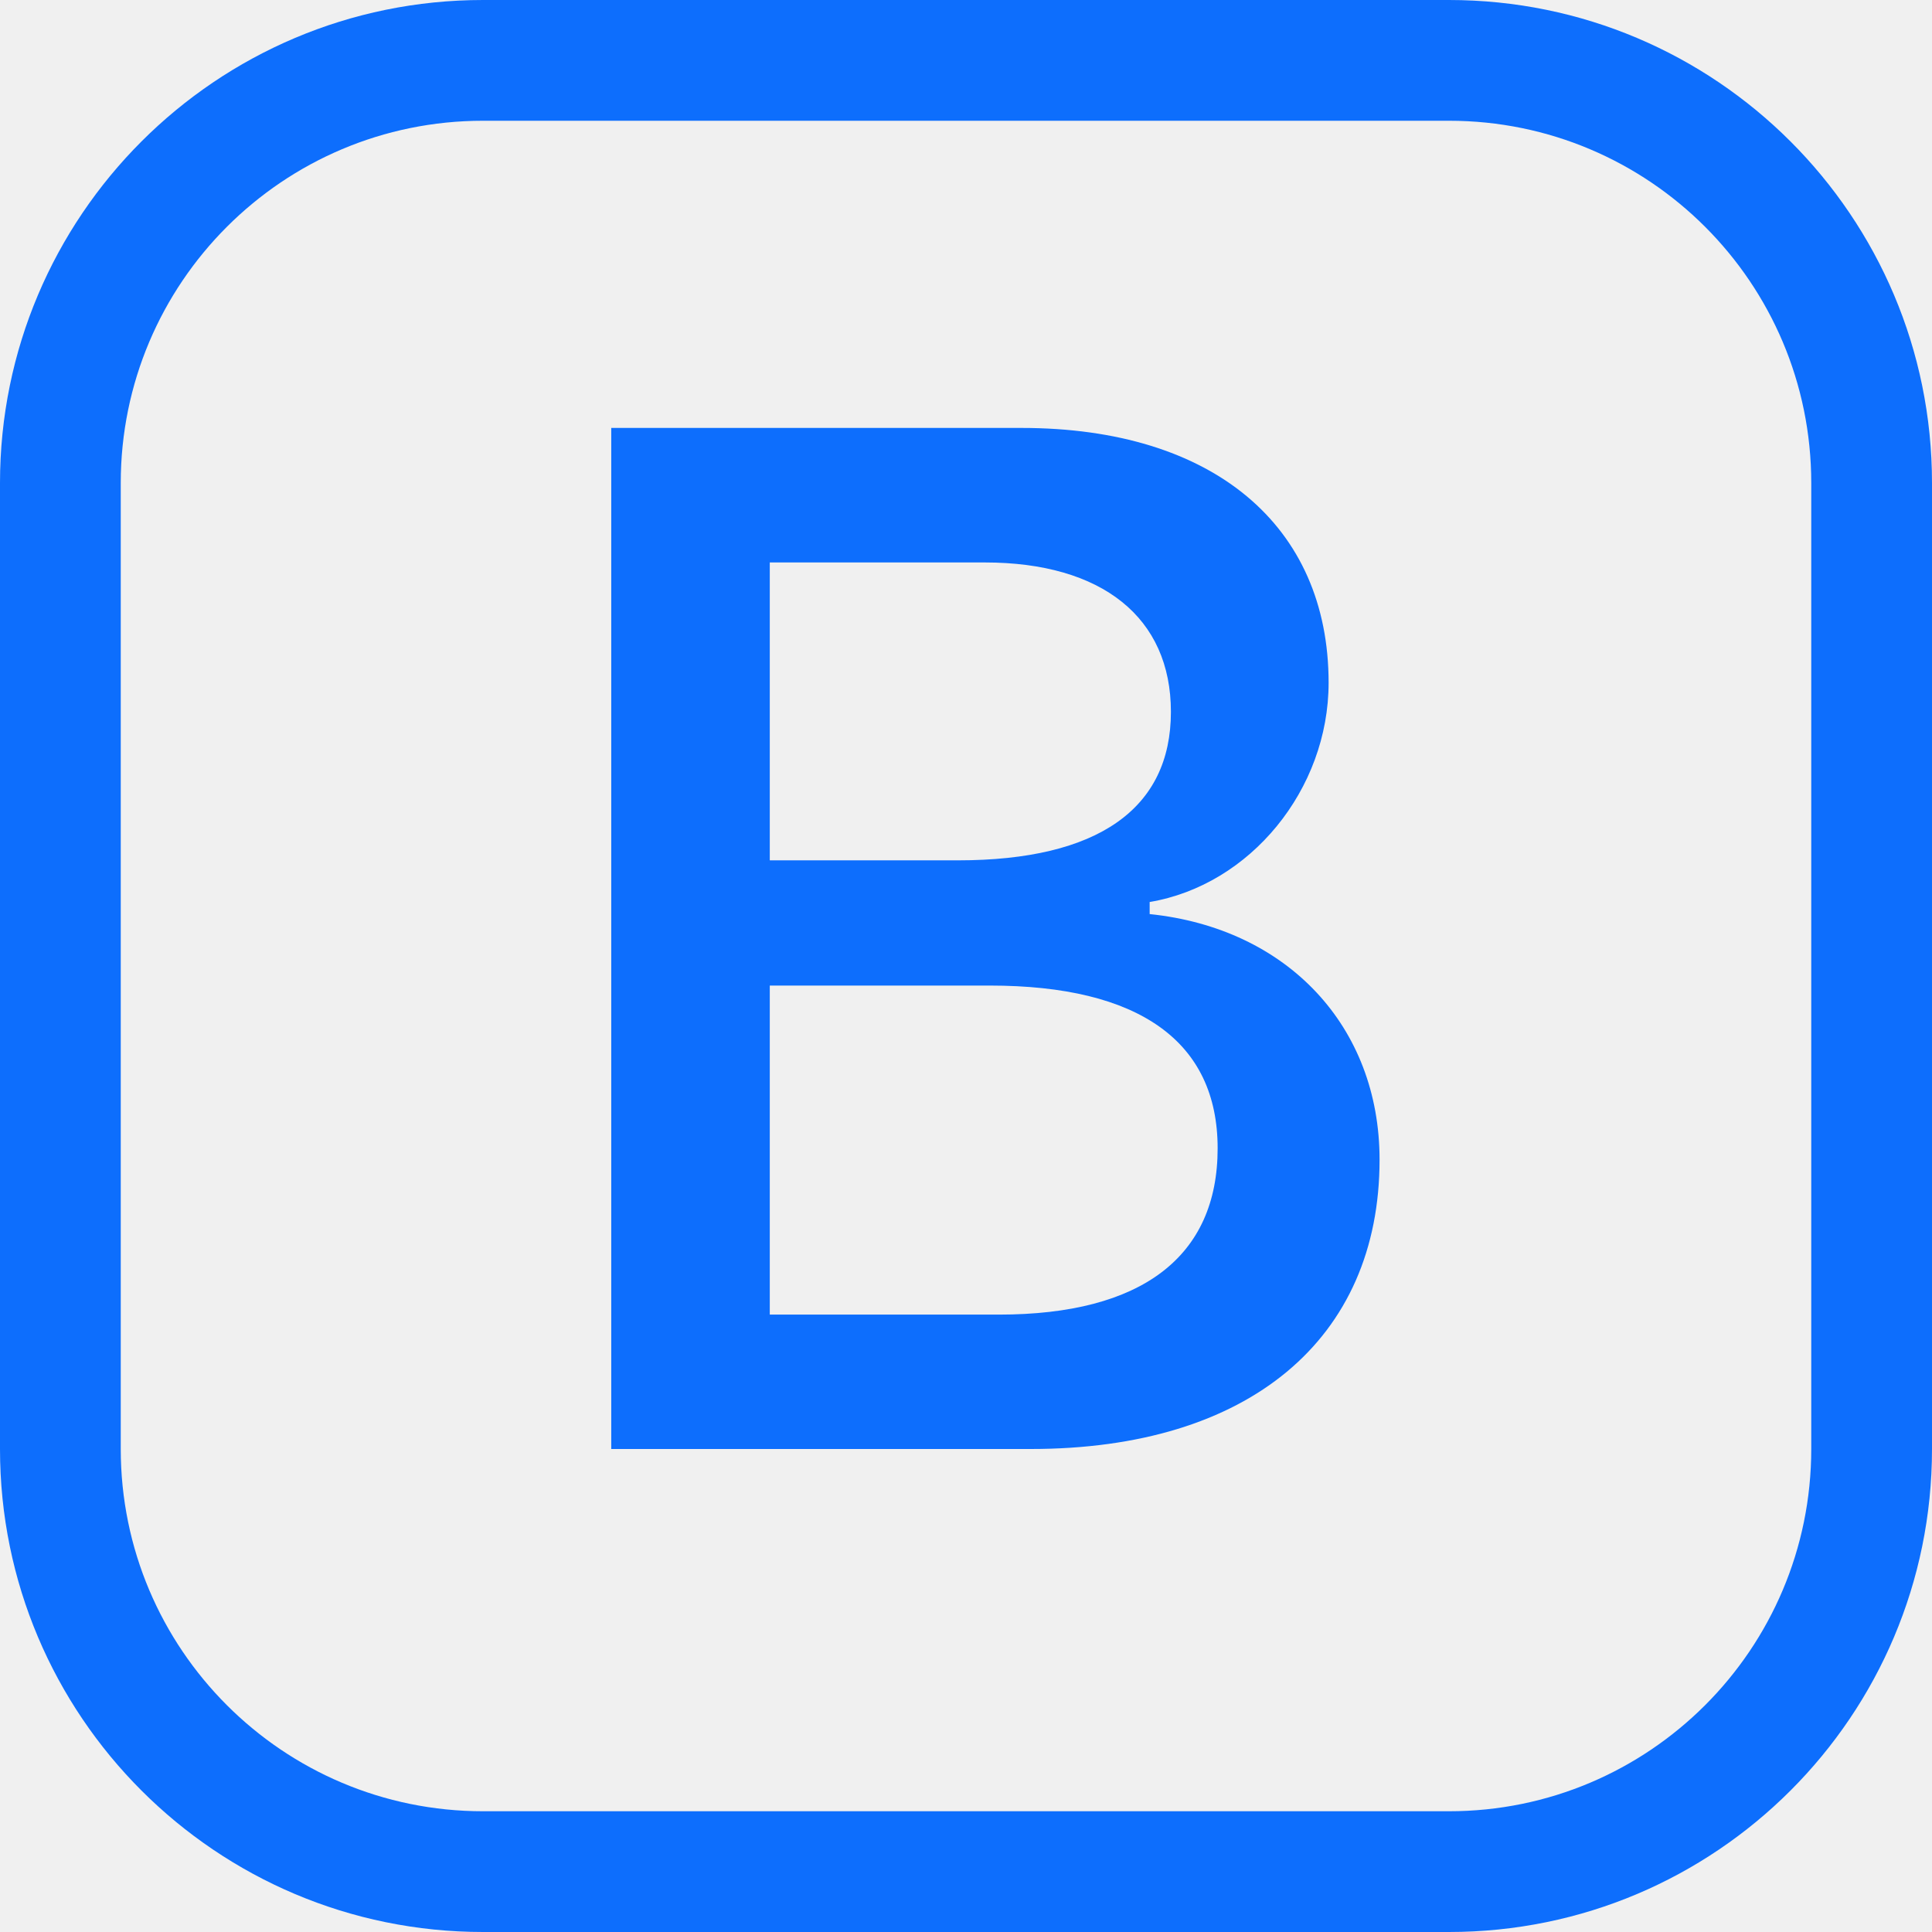
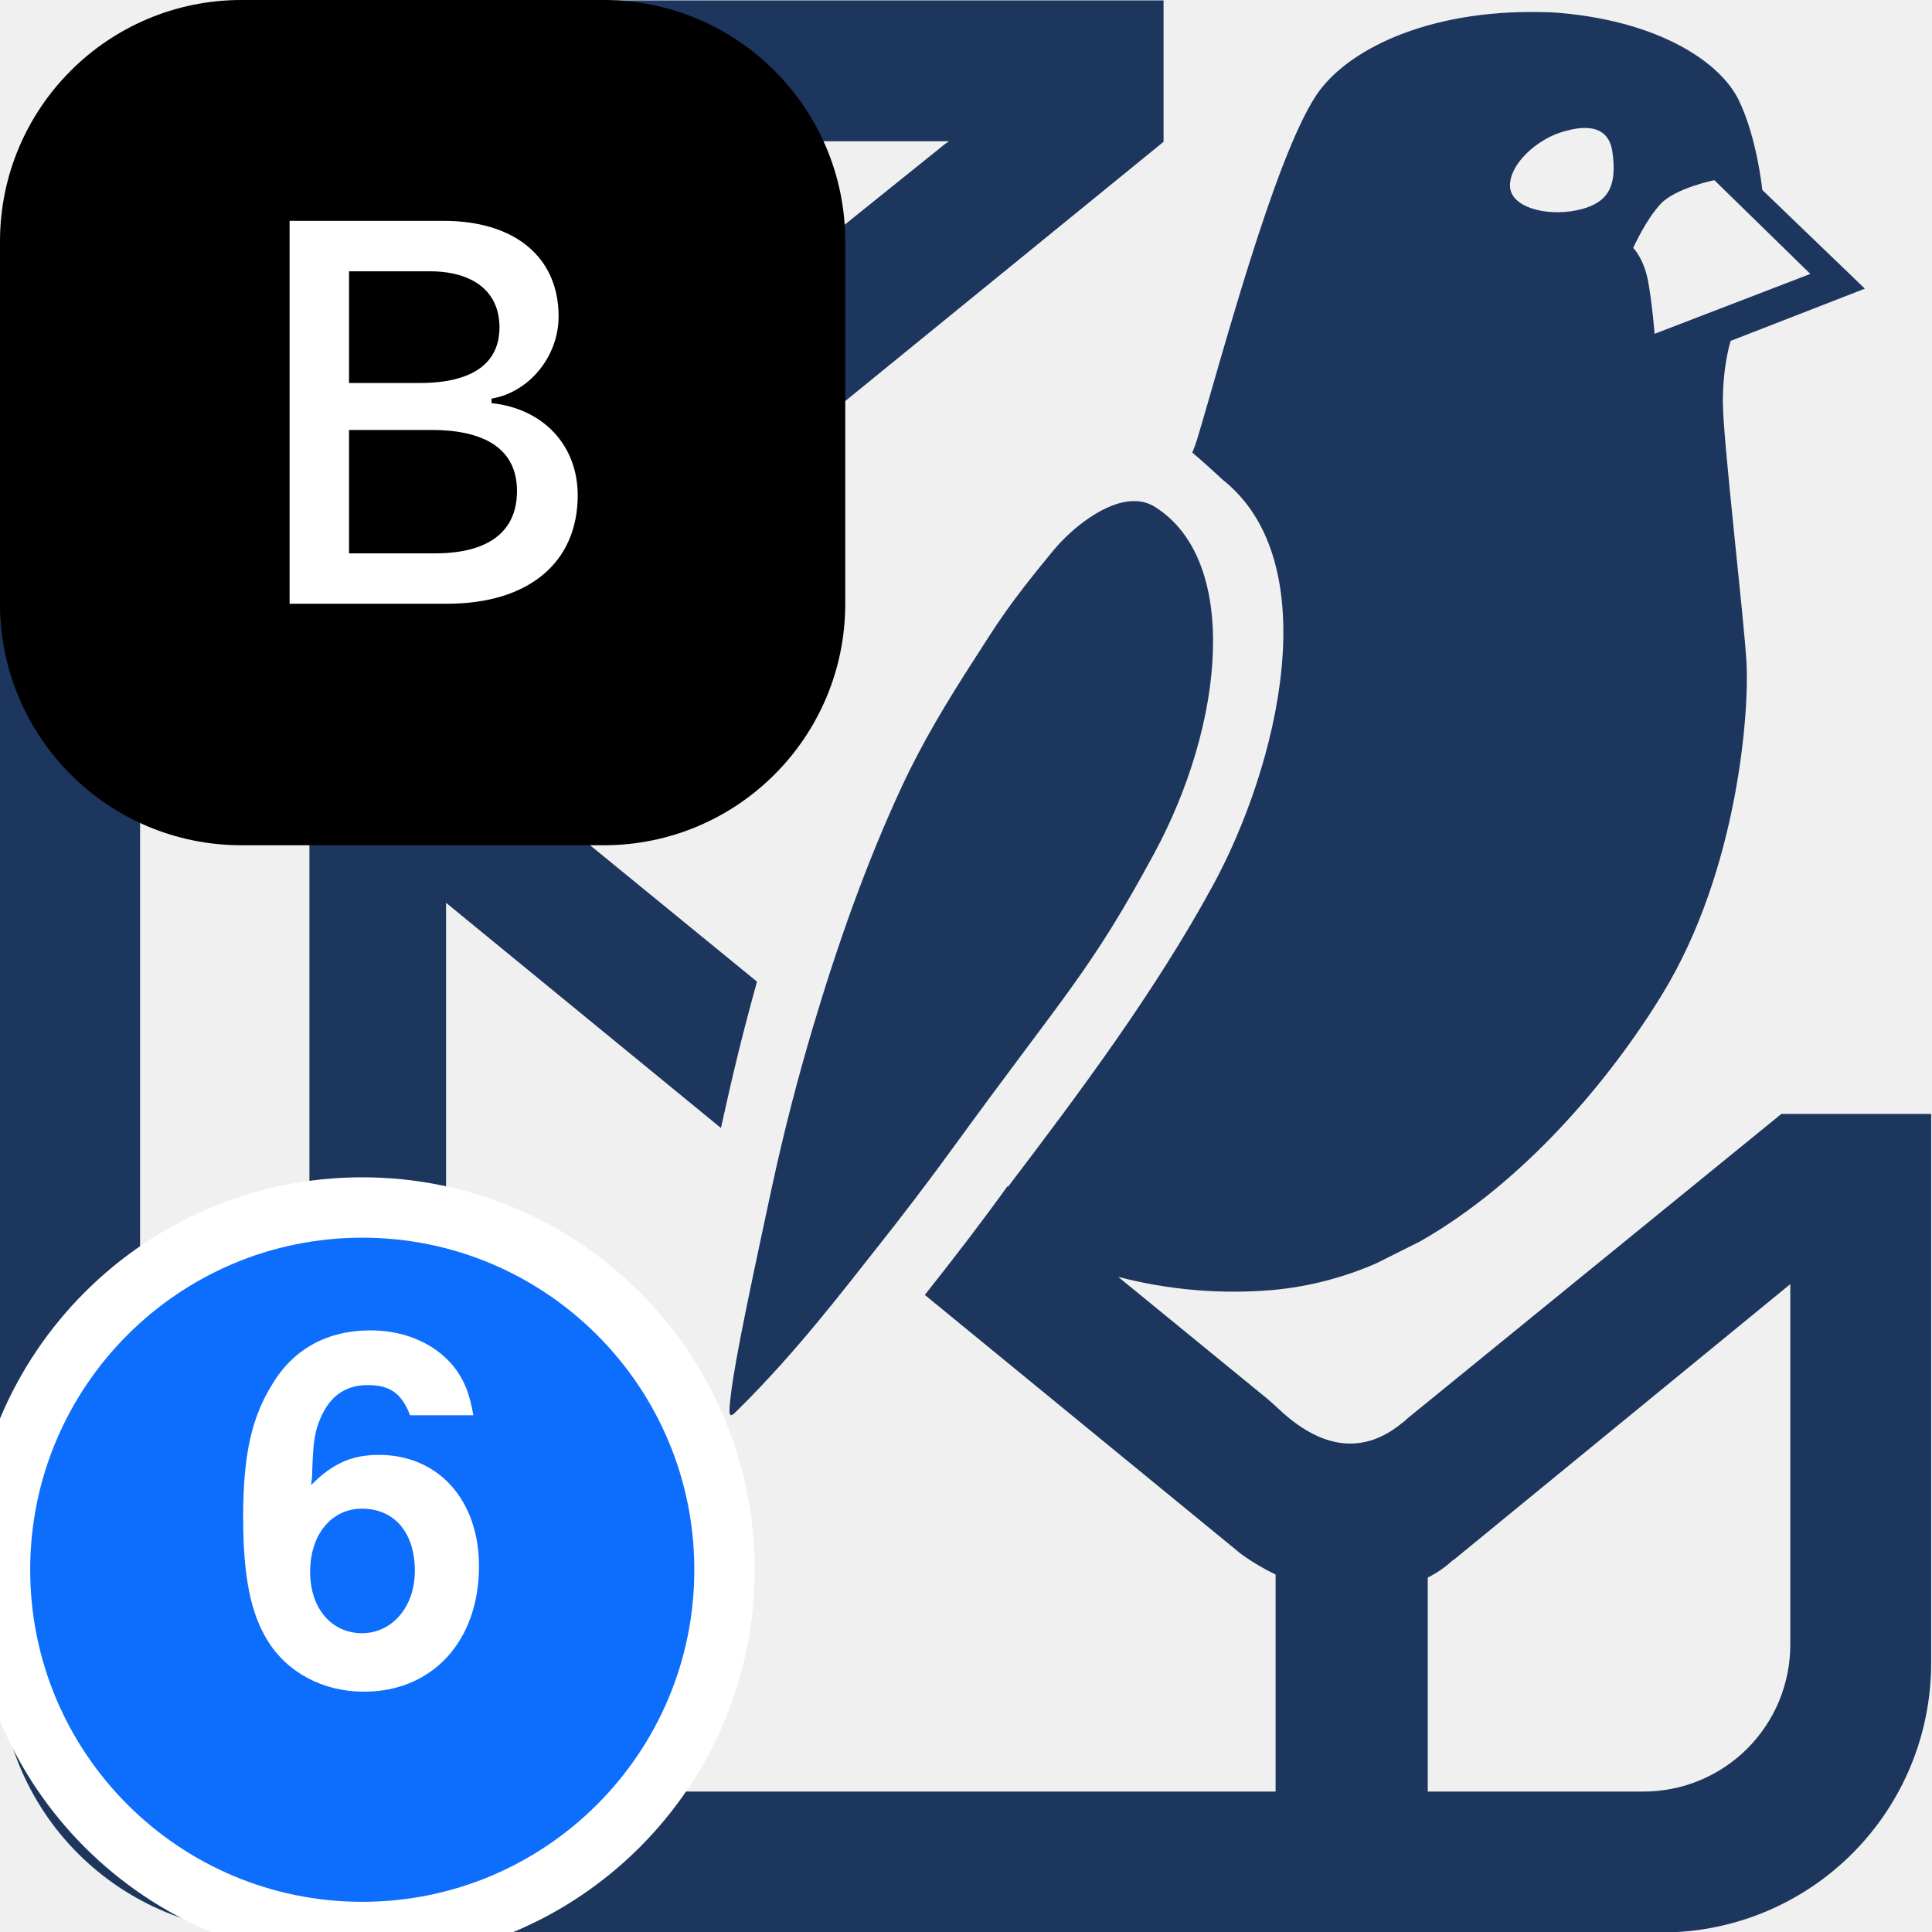
- <svg xmlns="http://www.w3.org/2000/svg" width="16" height="16" fill="#0d6efd" class="bi bi-bootstrap" viewBox="0 0 16 16" style="background-color:#ffffff;">
-   <path d="M5.062 12h3.475c1.804 0 2.888-.908 2.888-2.396 0-1.102-.761-1.916-1.904-2.034v-.1c.832-.14 1.482-.93 1.482-1.816 0-1.3-.955-2.11-2.542-2.11H5.062V12zm1.313-4.875V4.658h1.78c.973 0 1.542.457 1.542 1.237 0 .802-.604 1.23-1.764 1.23H6.375zm0 3.762V8.162h1.822c1.236 0 1.887.463 1.887 1.348 0 .896-.627 1.377-1.811 1.377H6.375z" />
-   <path d="M0 4a4 4 0 0 1 4-4h8a4 4 0 0 1 4 4v8a4 4 0 0 1-4 4H4a4 4 0 0 1-4-4V4zm4-3a3 3 0 0 0-3 3v8a3 3 0 0 0 3 3h8a3 3 0 0 0 3-3V4a3 3 0 0 0-3-3H4z" />
+ <svg xmlns="http://www.w3.org/2000/svg" width="32" height="32">
+   <style>
+     path.icon {
+       fill: #1d365d;
+     }
+     rect.badge-bg {
+       fill: oklch(56% 0.26 288); /* --bs-indigo-500 */
+     }
+     @media (prefers-color-scheme: dark) {
+       path.icon {
+         fill: #6a91cf;
+       }
+     }
+     </style>
+   <path class="icon" d="M4.458.007A4.462 4.462 0 0 0-.014 4.48v23.057a4.462 4.462 0 0 0 4.472 4.471h23.057a4.462 4.462 0 0 0 4.471-4.471V18.45H29.505l-6.217 5.063v.001l-.008.011c-.02.017-.041.031-.063.049-.413.337-1.119.645-2.063-.26-.05-.049-.156-.14-.156-.14l-2.477-2.025a7.586 7.586 0 0 0 2.568.217 5.555 5.555 0 0 0 1.71-.443l.72-.36c1.719-.98 3.14-2.667 4.016-4.1 1.263-2.068 1.437-4.712 1.393-5.48-.043-.77-.392-3.702-.392-4.327s.13-1.01.13-1.01l2.222-.865-1.699-1.635s-.086-.865-.391-1.49C28.493 1.031 27.49.358 25.836.214a3.584 3.584 0 0 0-.31-.014c-1.913-.04-3.24.644-3.726 1.38-.701 1.058-1.581 4.403-1.973 5.7-.021.07-.048.142-.079.216.177.149.358.315.504.45 1.733 1.376.92 4.736-.168 6.73-.954 1.75-2.197 3.414-3.388 4.981l-.01-.008c-.18.252-.38.52-.59.797l-.068.09a64.19 64.19 0 0 1-.71.912l5.237 4.29c.194.14.386.252.573.341v3.595H7.388V14.953l4.553 3.73c.218-.988.36-1.564.597-2.424l-5.164-4.22 11.898-9.69V.007H4.458zm21.76 2.113c.226-.009.44.071.487.387.091.612-.092.874-.595.977-.504.103-1.1-.051-1.1-.411s.432-.743.825-.875c.11-.036.249-.073.384-.078zm-21.461.22h10.962l-.07.048-9.495 7.636c-.66.524-1.03 1.193-1.03 1.973 0 .033.002.065.003.097h-.002v17.58h-.368a2.432 2.432 0 0 1-2.437-2.437V4.778a2.432 2.432 0 0 1 2.437-2.437zm23.638.644 1.59 1.553-2.58.992s-.036-.475-.106-.863c-.071-.388-.248-.56-.248-.56s.212-.475.46-.734c.247-.259.884-.388.884-.388zM18.807 8.3c-.49-.015-1.062.458-1.36.817-.77.932-.922 1.202-1.332 1.838-.428.664-.839 1.344-1.172 2.06-.6 1.289-1.073 2.638-1.479 4.001-.239.805-.473 1.686-.693 2.713-.456 2.118-.65 3.074-.687 3.585-.015.205.06.112.13.045.966-.95 1.78-2.023 2.248-2.612.501-.63.925-1.189 1.368-1.798 1.832-2.52 2.22-2.846 3.28-4.8 1.18-2.174 1.426-4.87.02-5.753a.633.633 0 0 0-.323-.096zm10.846 12.968v5.969a2.432 2.432 0 0 1-2.437 2.437h-3.568V26.13c.13-.066.272-.156.406-.28l.026-.016 5.573-4.565z">
+ 
+     </path>
+   <rect class="badge-bg" x="0" y="0" width="14" height="14" rx="4" />
+   <g transform="translate(1,1) scale(0.75)">
+     <path fill="#fff" d="M5.062 12h3.475c1.804 0 2.888-.908 2.888-2.396 0-1.102-.761-1.916-1.904-2.034v-.1c.832-.14 1.482-.93 1.482-1.816 0-1.3-.955-2.11-2.542-2.11H5.062zm1.313-4.875V4.658h1.78c.973 0 1.542.457 1.542 1.237 0 .802-.604 1.23-1.764 1.23zm0 3.762V8.162h1.822c1.236 0 1.887.463 1.887 1.348 0 .896-.627 1.377-1.811 1.377z" />
+   </g>
+   <circle cx="6" cy="26" r="6" fill="#0d6efd" stroke="#fff" stroke-width="1" />
+   <text x="6" y="26" text-anchor="middle" dominant-baseline="central" font-family="Helvetica, Arial, sans-serif" font-size="8" font-weight="bold" fill="#fff">6</text>
</svg>
